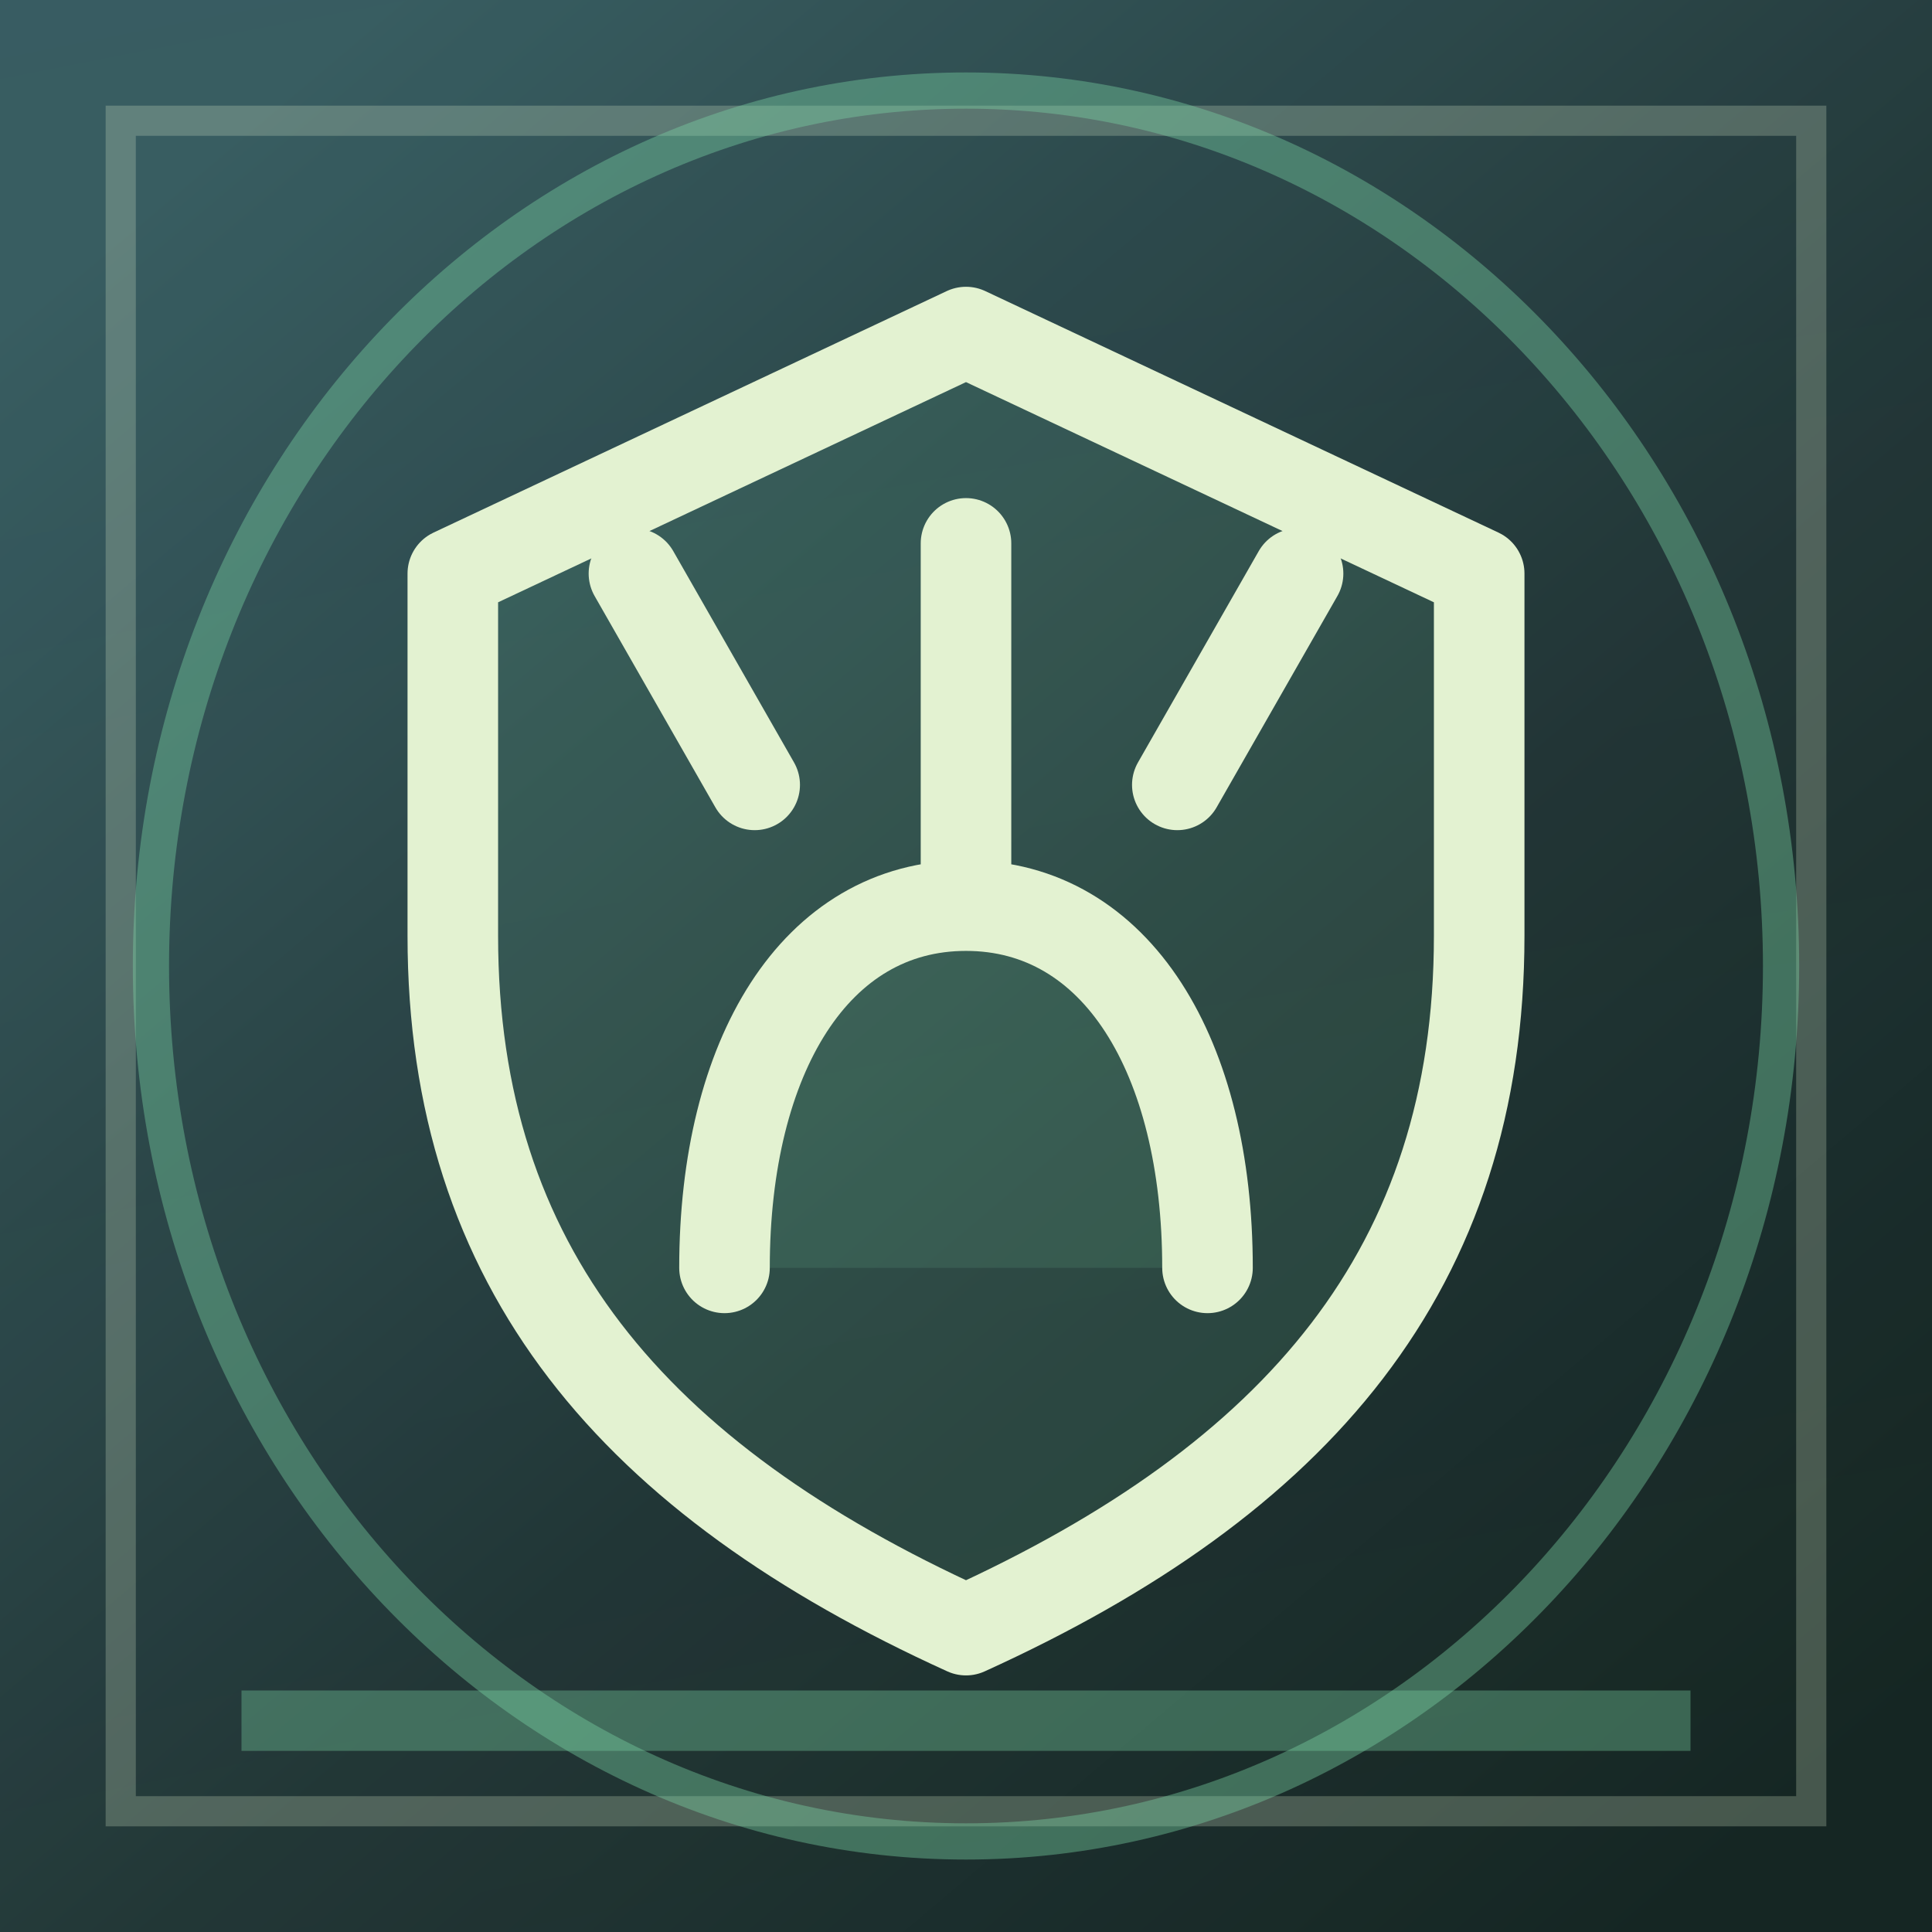
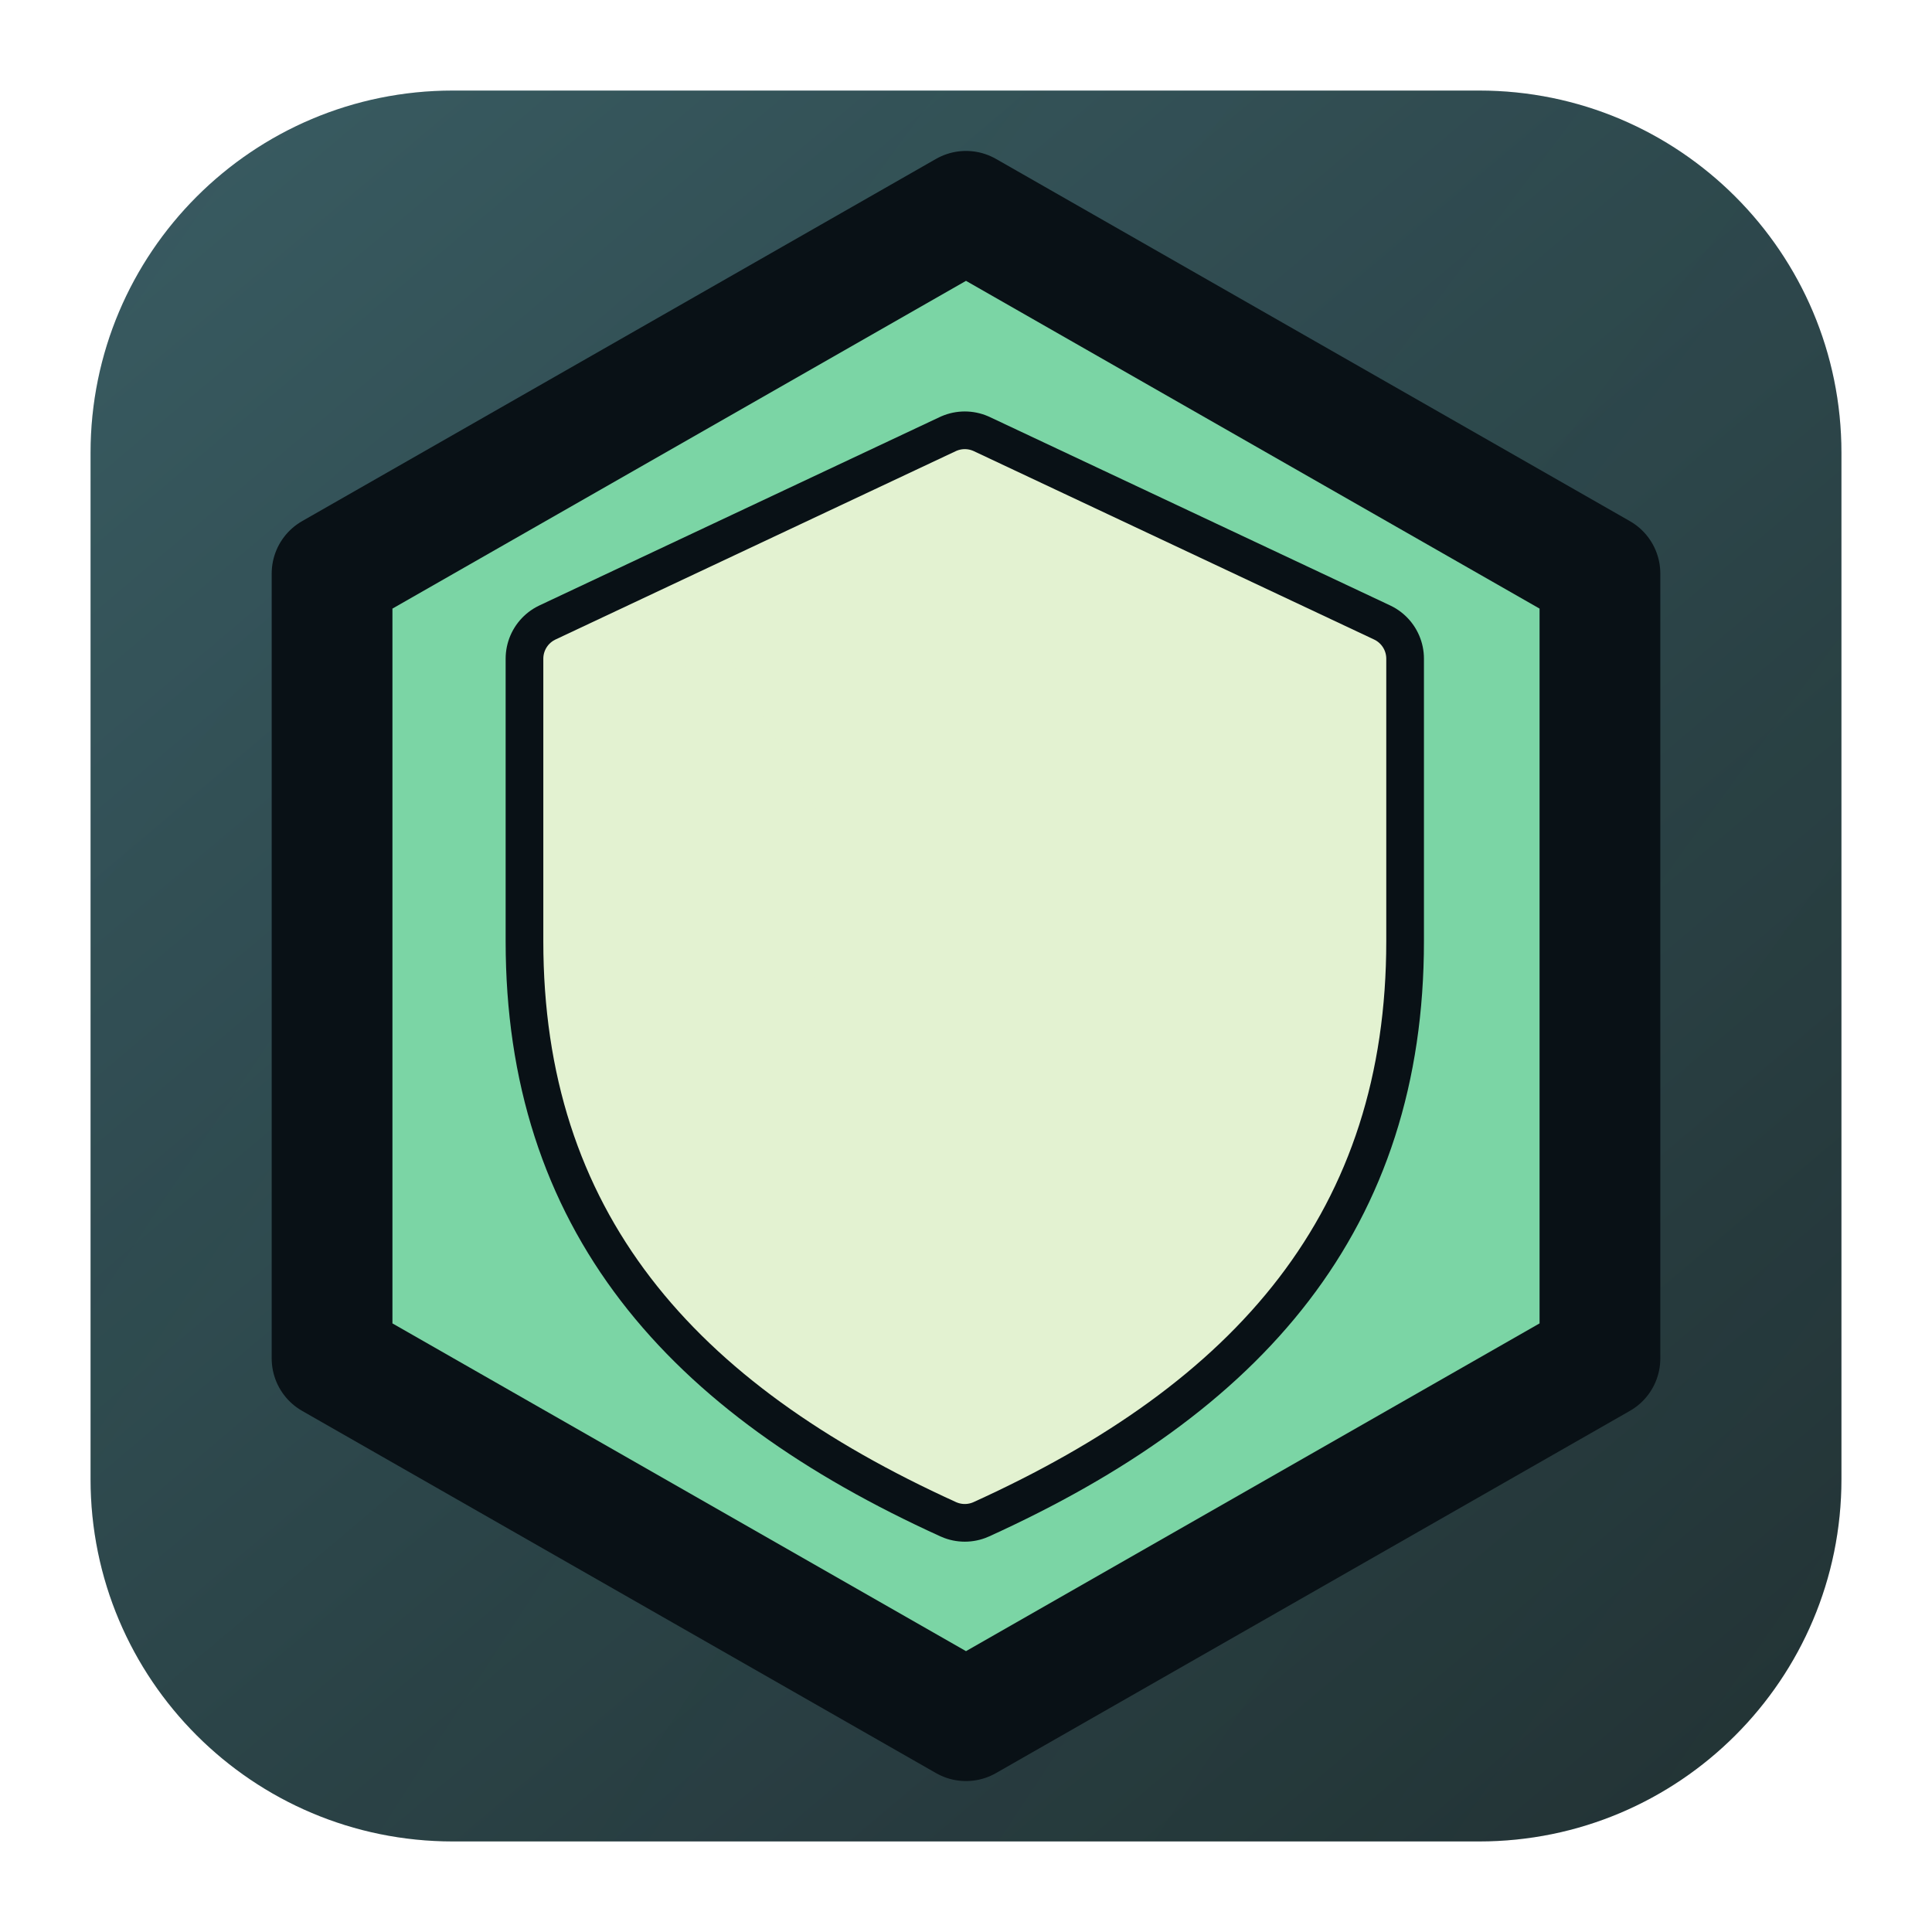
- <svg xmlns="http://www.w3.org/2000/svg" viewBox="0 0 64 64" data-icon-canvas="full" data-icon-kind="talent" data-icon-key="bear-talent-last-bear-stand">
+ <svg xmlns="http://www.w3.org/2000/svg" viewBox="0 0 64 64" data-icon-canvas="full" data-icon-style="warrior-block" data-icon-kind="talent" data-icon-key="bear-talent-last-bear-stand">
  <defs>
    <linearGradient id="bg" x1="8" y1="4" x2="57" y2="62" gradientUnits="userSpaceOnUse">
      <stop stop-color="#31505a" />
-       <stop offset="0.58" stop-color="#172329" />
-       <stop offset="1" stop-color="#081012" />
+       <stop offset="1" stop-color="#172329" />
    </linearGradient>
    <radialGradient id="glow" cx="0" cy="0" r="1" gradientTransform="translate(23 18) rotate(48) scale(38)">
-       <stop stop-color="#7bd5a5" stop-opacity=".42" />
+       <stop stop-color="#e3f2d1" stop-opacity=".3" />
      <stop offset="1" stop-color="#7bd5a5" stop-opacity="0" />
    </radialGradient>
  </defs>
-   <path fill="url(#bg)" d="M0 0h64v64H0z" />
-   <path fill="url(#glow)" d="M0 0h64v64H0z" />
-   <path d="M4 4h56v56H4z" fill="none" stroke="#e3f2d1" stroke-opacity=".24" />
-   <g fill="none" stroke="#7bd5a5" stroke-opacity=".4" stroke-width="1.2">
-     <ellipse cx="32" cy="32" rx="27" ry="29" />
+   <rect x="3" y="3" width="58" height="58" rx="12" fill="url(#bg)" />
+   <rect x="3" y="3" width="58" height="58" rx="12" fill="url(#glow)" />
+   <g data-icon-layer="core" fill="#7bd5a5" stroke="#091116" stroke-width="4" stroke-linejoin="round">
+     <path d="m32 7 21 12v26L32 57 11 45V19Z" />
  </g>
-   <g fill="#7bd5a5" fill-opacity=".13" stroke="#e3f2d1" stroke-width="3" stroke-linecap="round" stroke-linejoin="round">
+   <g data-icon-layer="symbol-outline" transform="translate(7 7) scale(.78)" fill="#e3f2d1" stroke="#091116" stroke-width="5" stroke-linecap="round" stroke-linejoin="round">
    <path d="M32 11l17 8v12c0 11-6 18-17 23-11-5-17-12-17-23V19Z" />
    <path d="M24 42c0-7 3-12 8-12s8 5 8 12m-15-16-4-7m18 7 4-7M32 30V18" />
  </g>
-   <path d="M8 57h48" stroke="#7bd5a5" stroke-opacity=".36" stroke-width="2" />
+   <g data-icon-layer="highlight" transform="translate(7 7) scale(.78)" fill="#e3f2d1" stroke="#e3f2d1" stroke-width="1.8" stroke-linecap="round" stroke-linejoin="round">
+     <path d="M32 11l17 8v12c0 11-6 18-17 23-11-5-17-12-17-23V19Z" />
+     <path d="M24 42c0-7 3-12 8-12s8 5 8 12m-15-16-4-7m18 7 4-7M32 30V18" />
+   </g>
</svg>
